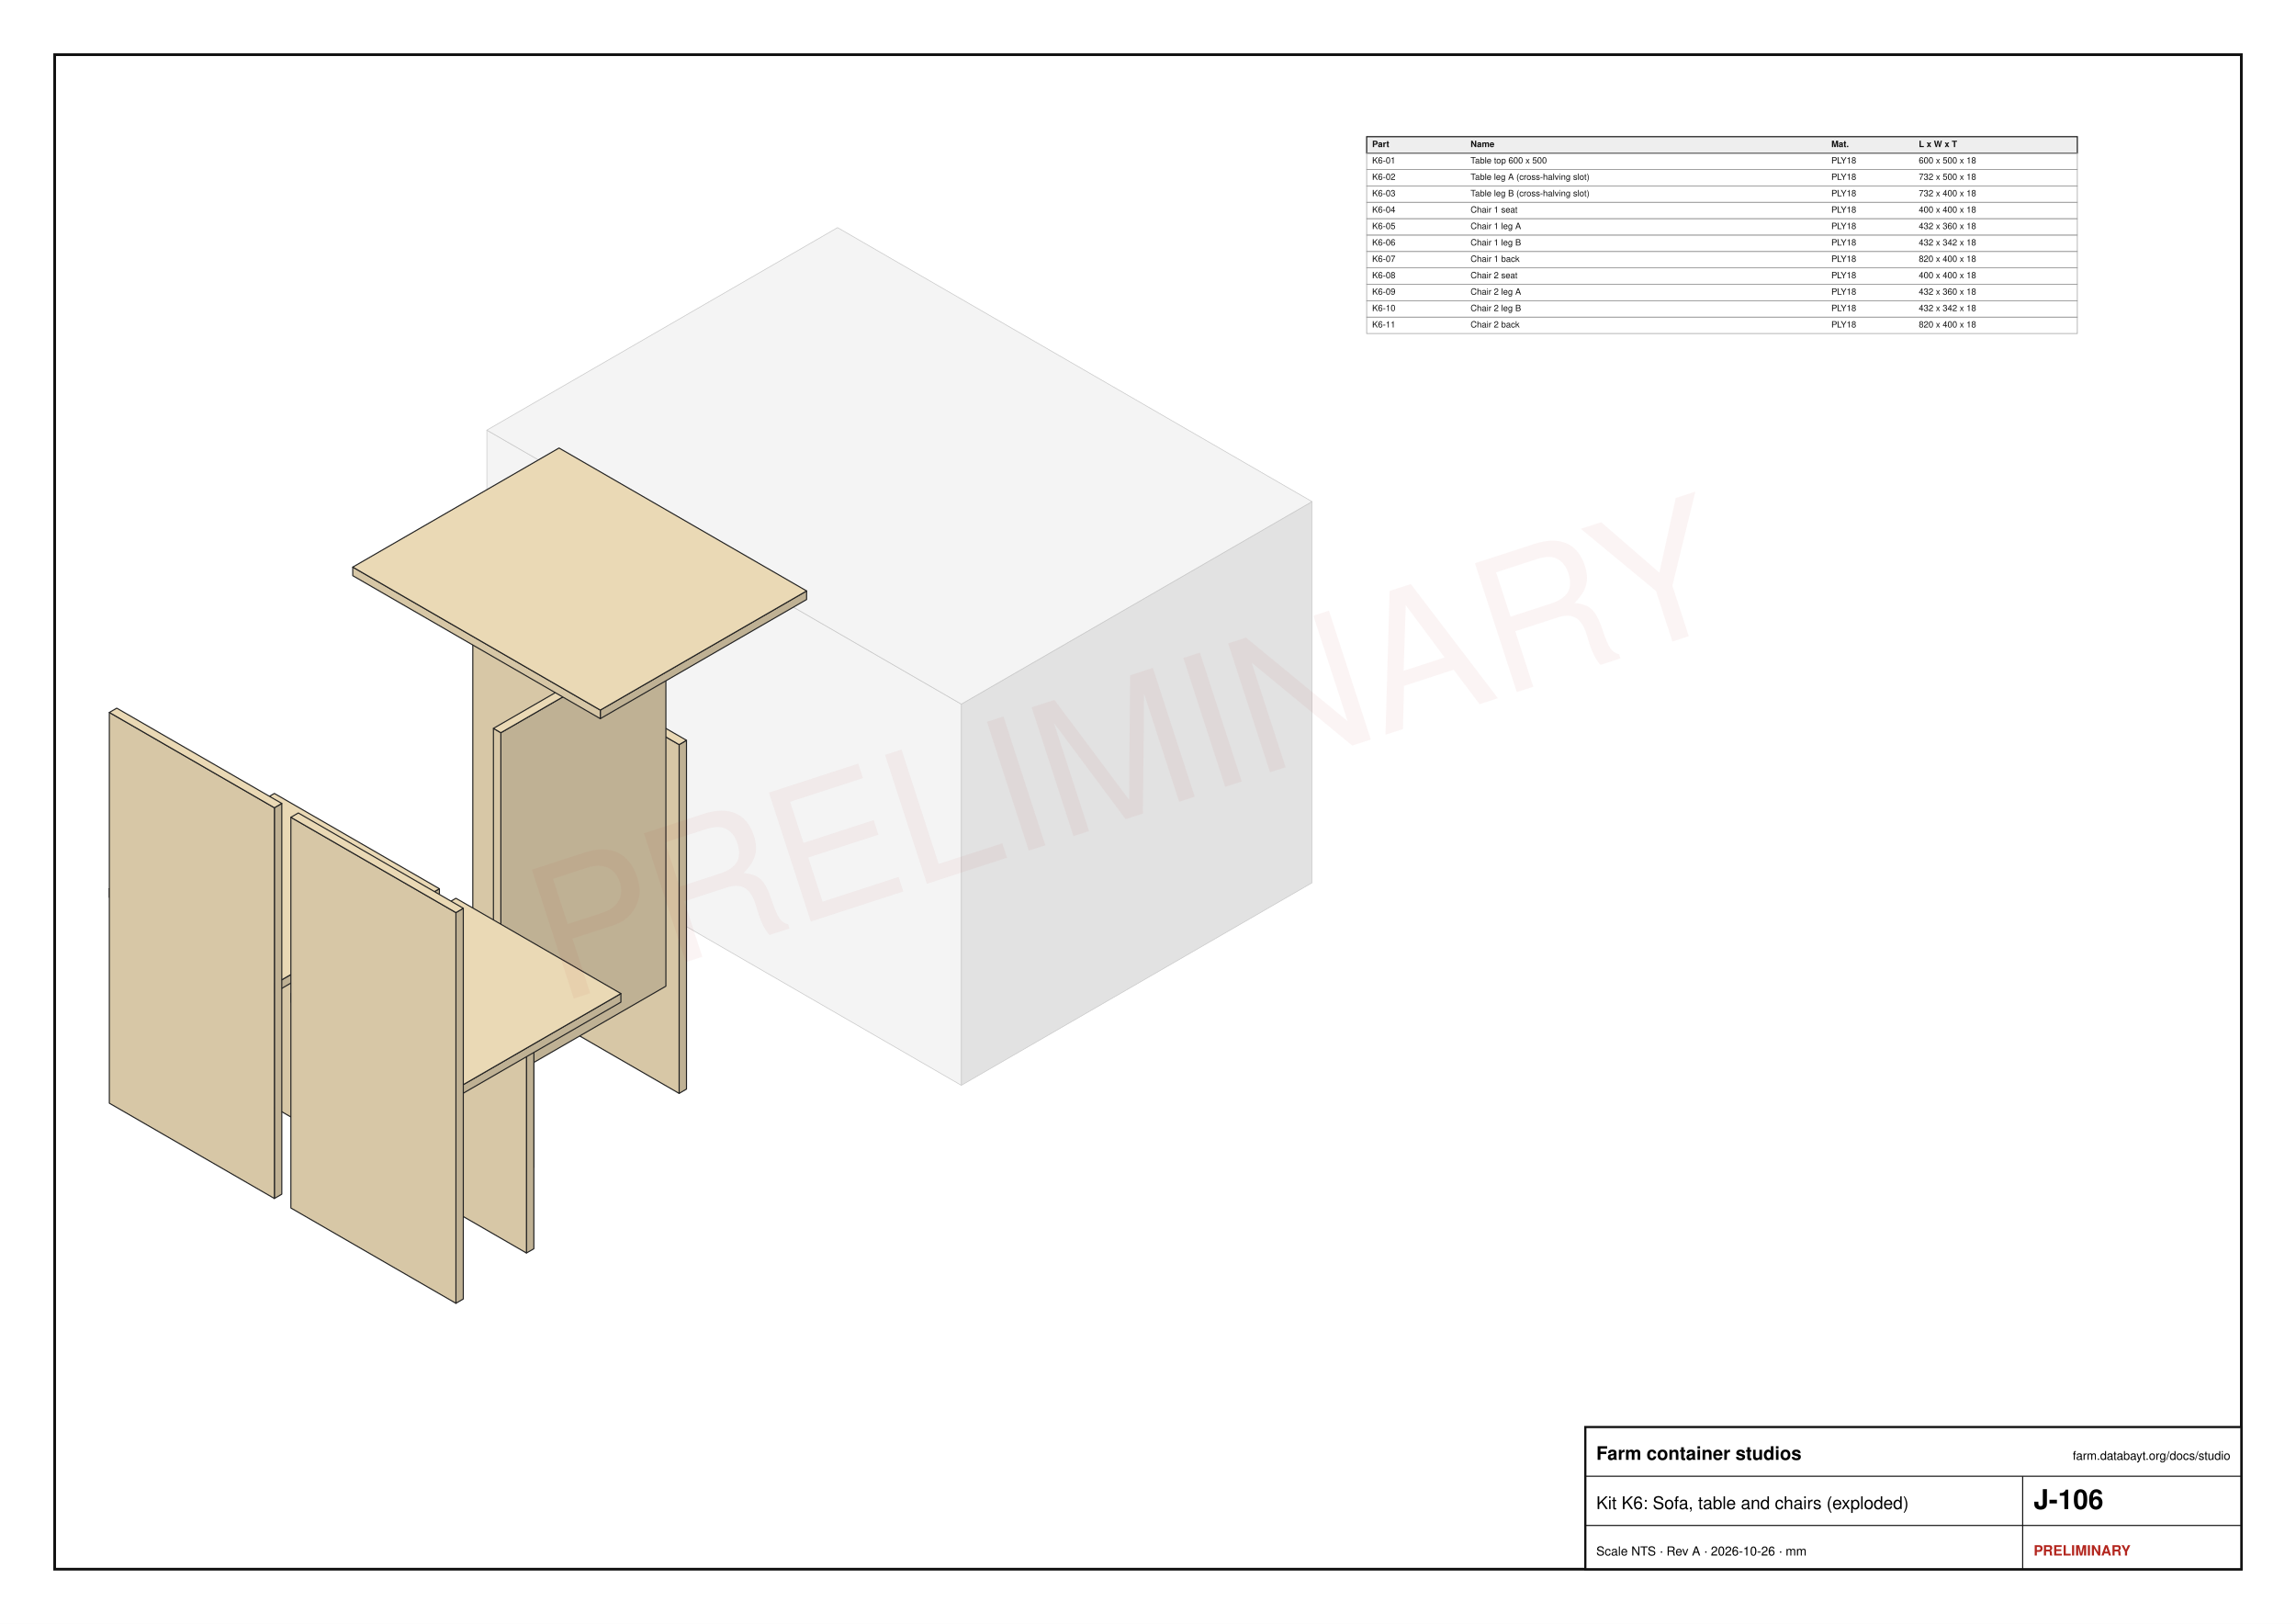
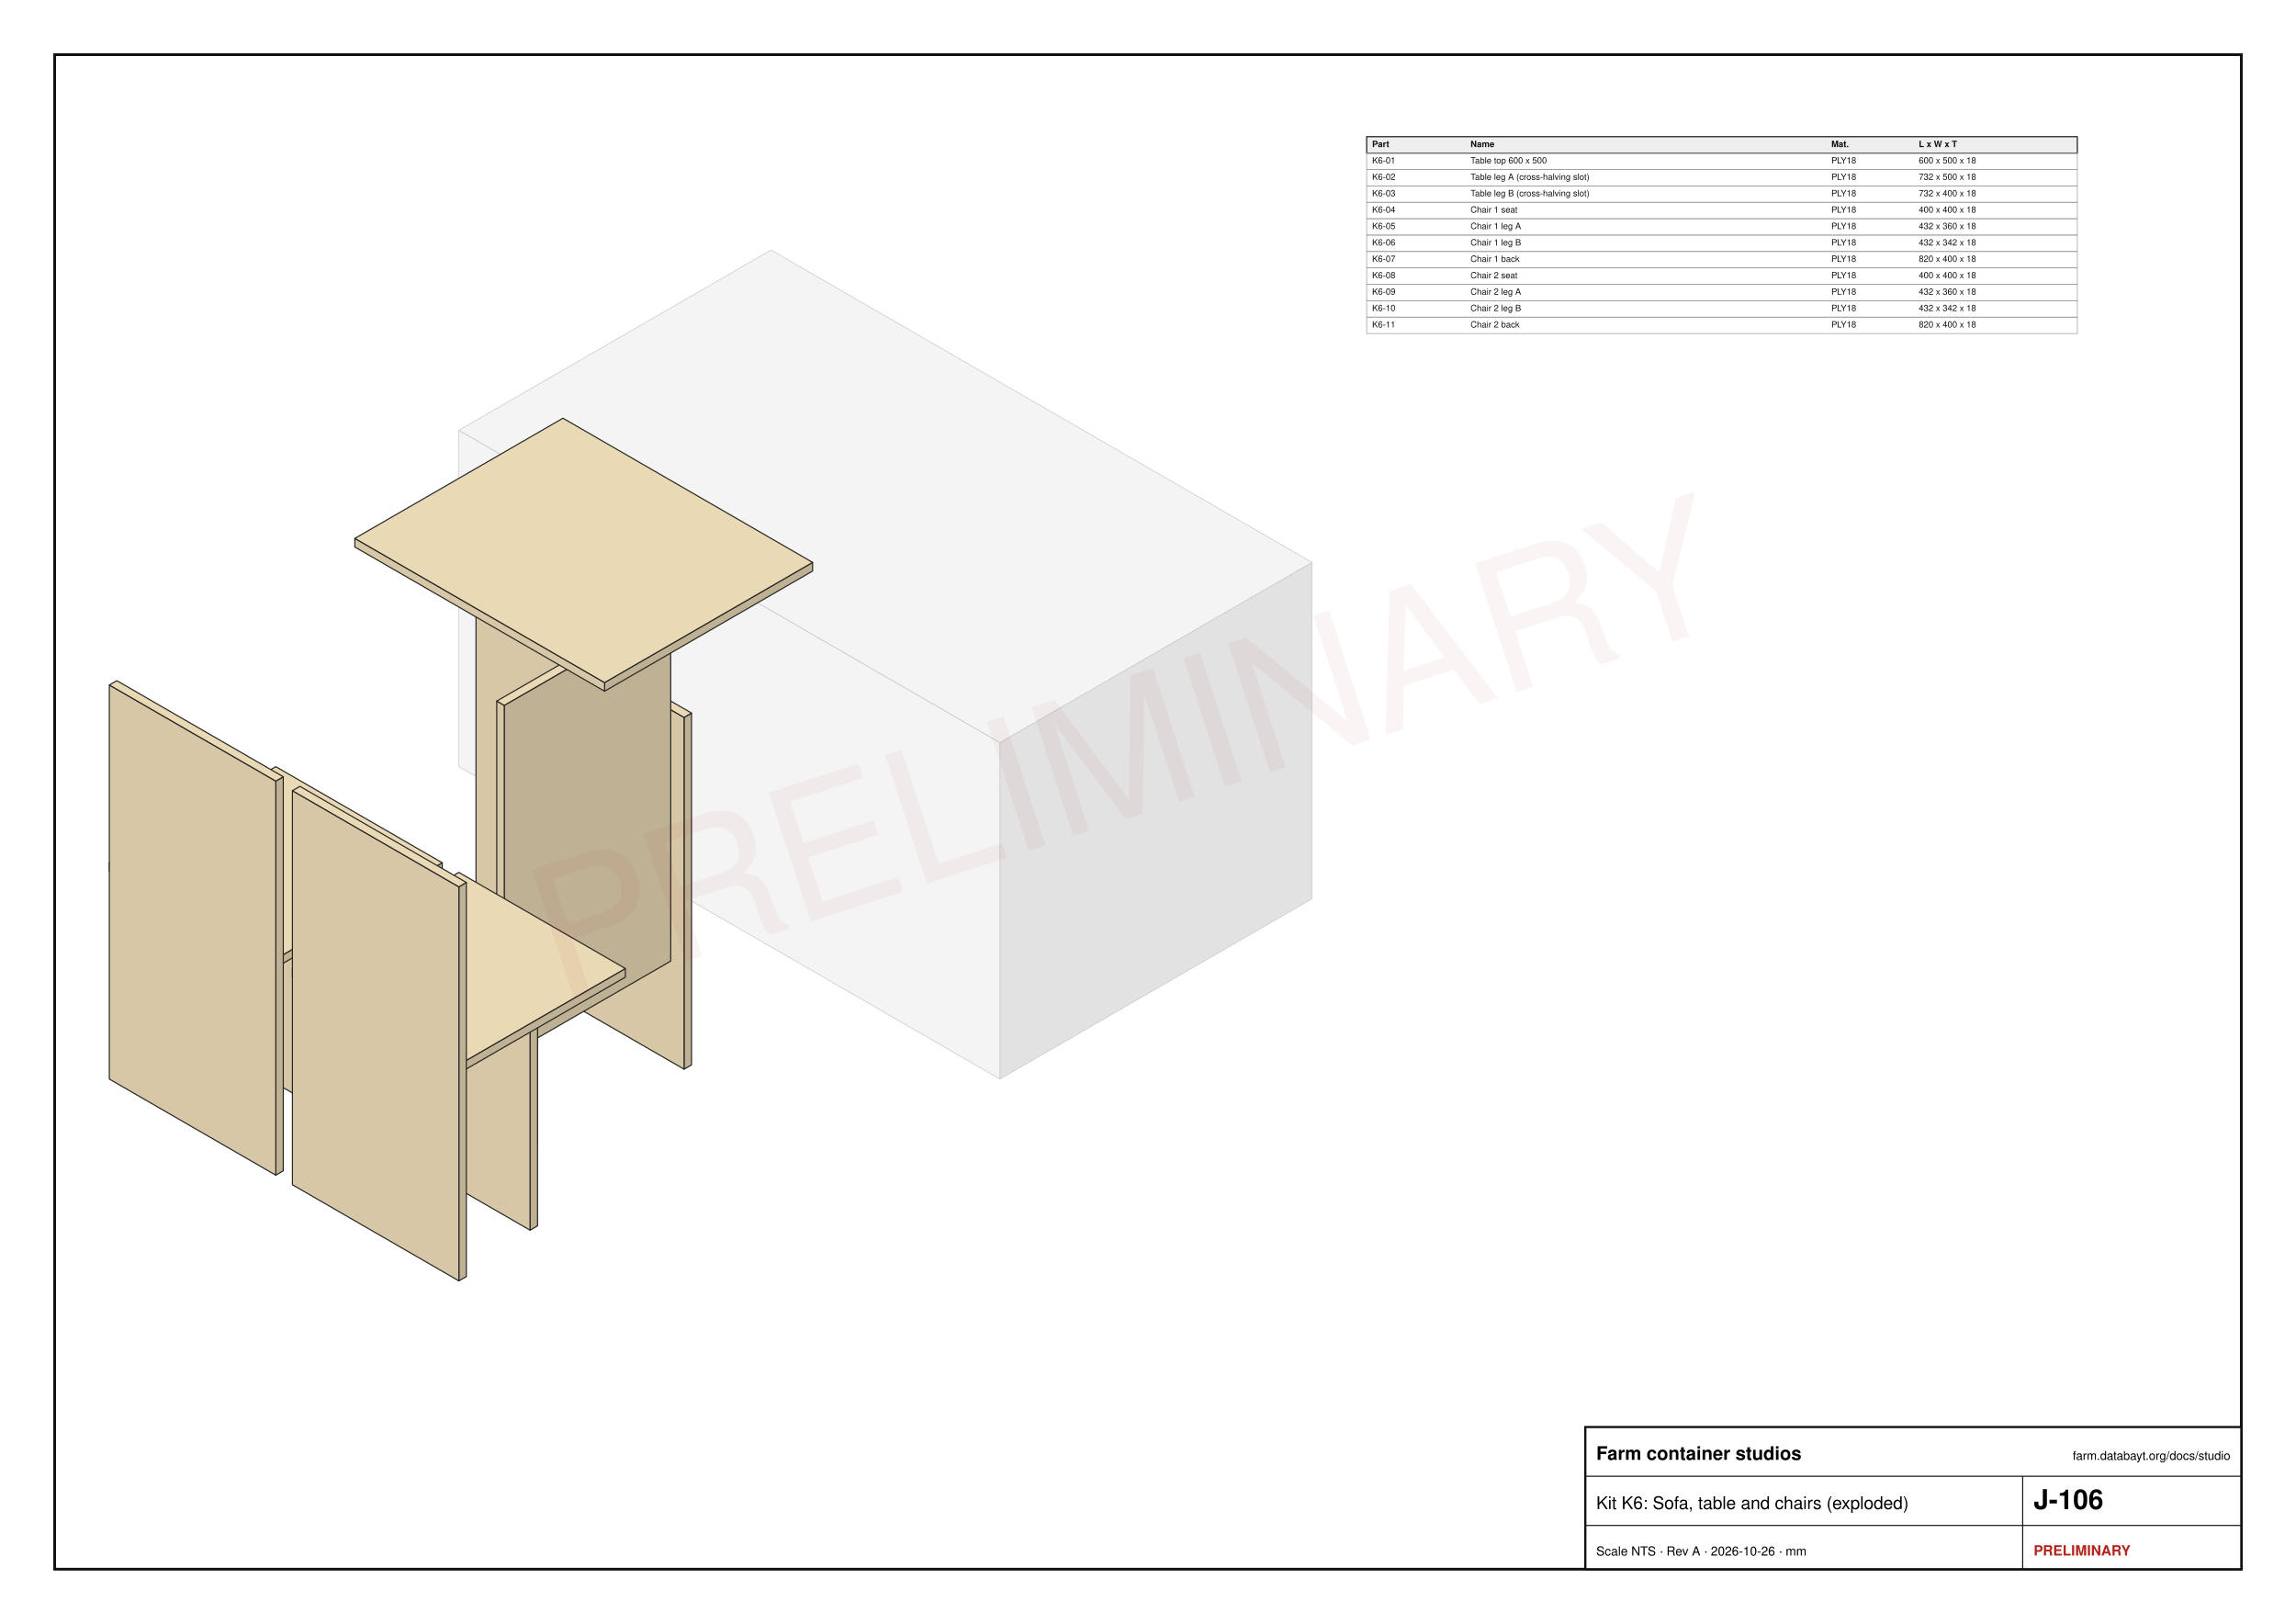
<svg xmlns="http://www.w3.org/2000/svg" width="420mm" height="297mm" viewBox="0 0 420 297" font-family="Helvetica, Arial, sans-serif">
  <rect x="0" y="0" width="420" height="297" fill="#fff" />
  <rect x="10" y="10" width="400" height="277" fill="none" stroke="#111" stroke-width="0.5" />
-   <polygon points="240,161.46 175.85,198.5 175.85,128.78 240,91.74" fill="#e2e2e2" stroke="#c8c8c8" stroke-width="0.12" stroke-linejoin="round" />
-   <polygon points="89.06,148.39 175.85,198.5 175.85,128.78 89.06,78.67" fill="#f4f4f4" stroke="#c8c8c8" stroke-width="0.12" stroke-linejoin="round" />
-   <polygon points="153.21,41.63 240,91.74 175.85,128.78 89.06,78.67" fill="#f4f4f4" stroke="#c8c8c8" stroke-width="0.12" stroke-linejoin="round" />
-   <polygon points="125.58,199.19 124.23,199.98 124.23,136.19 125.58,135.4" fill="#bfb194" stroke="#222" stroke-width="0.2" stroke-linejoin="round" />
-   <polygon points="86.49,178.19 124.23,199.98 124.23,136.19 86.49,114.4" fill="#d7c7a6" stroke="#222" stroke-width="0.2" stroke-linejoin="round" />
-   <polygon points="87.85,113.62 125.58,135.4 124.23,136.19 86.49,114.4" fill="#ead9b5" stroke="#222" stroke-width="0.2" stroke-linejoin="round" />
-   <polygon points="121.81,180.37 91.62,197.8 91.62,134.01 121.81,116.58" fill="#bfb194" stroke="#222" stroke-width="0.2" stroke-linejoin="round" />
-   <polygon points="90.26,197.02 91.62,197.8 91.62,134.01 90.26,133.22" fill="#d7c7a6" stroke="#222" stroke-width="0.2" stroke-linejoin="round" />
-   <polygon points="120.45,115.79 121.81,116.58 91.62,134.01 90.26,133.22" fill="#ead9b5" stroke="#222" stroke-width="0.2" stroke-linejoin="round" />
-   <polygon points="64.45,194.31 38.64,209.22 38.64,171.57 64.45,156.67" fill="#bfb194" stroke="#222" stroke-width="0.2" stroke-linejoin="round" />
-   <polygon points="37.28,208.43 38.64,209.22 38.64,171.57 37.28,170.78" fill="#d7c7a6" stroke="#222" stroke-width="0.2" stroke-linejoin="round" />
-   <polygon points="63.09,155.88 64.45,156.67 38.64,171.57 37.28,170.78" fill="#ead9b5" stroke="#222" stroke-width="0.2" stroke-linejoin="round" />
-   <polygon points="64.45,209.22 63.09,210 63.09,172.35 64.45,171.57" fill="#bfb194" stroke="#222" stroke-width="0.2" stroke-linejoin="round" />
-   <polygon points="35.92,194.31 63.09,210 63.09,172.35 35.92,156.67" fill="#d7c7a6" stroke="#222" stroke-width="0.2" stroke-linejoin="round" />
-   <polygon points="37.28,155.88 64.45,171.57 63.09,172.35 35.92,156.67" fill="#ead9b5" stroke="#222" stroke-width="0.2" stroke-linejoin="round" />
-   <polygon points="80.38,164.12 50.19,181.55 50.19,179.98 80.38,162.55" fill="#bfb194" stroke="#222" stroke-width="0.2" stroke-linejoin="round" />
-   <polygon points="20,164.12 50.19,181.55 50.19,179.98 20,162.55" fill="#d7c7a6" stroke="#222" stroke-width="0.2" stroke-linejoin="round" />
-   <polygon points="50.19,145.12 80.38,162.55 50.19,179.98 20,162.55" fill="#ead9b5" stroke="#222" stroke-width="0.2" stroke-linejoin="round" />
-   <polygon points="51.55,218.41 50.19,219.2 50.19,147.73 51.55,146.95" fill="#bfb194" stroke="#222" stroke-width="0.2" stroke-linejoin="round" />
-   <polygon points="20,201.77 50.19,219.2 50.19,147.73 20,130.3" fill="#d7c7a6" stroke="#222" stroke-width="0.2" stroke-linejoin="round" />
-   <polygon points="21.36,129.52 51.55,146.95 50.19,147.73 20,130.3" fill="#ead9b5" stroke="#222" stroke-width="0.2" stroke-linejoin="round" />
-   <polygon points="147.55,109.65 109.81,131.44 109.81,129.87 147.55,108.08" fill="#bfb194" stroke="#222" stroke-width="0.2" stroke-linejoin="round" />
-   <polygon points="64.53,105.29 109.81,131.44 109.81,129.87 64.53,103.72" fill="#d7c7a6" stroke="#222" stroke-width="0.2" stroke-linejoin="round" />
-   <polygon points="102.26,81.94 147.55,108.08 109.81,129.87 64.53,103.72" fill="#ead9b5" stroke="#222" stroke-width="0.2" stroke-linejoin="round" />
-   <polygon points="97.66,213.49 71.85,228.39 71.85,190.74 97.66,175.84" fill="#bfb194" stroke="#222" stroke-width="0.2" stroke-linejoin="round" />
-   <polygon points="70.49,227.6 71.85,228.39 71.85,190.74 70.49,189.96" fill="#d7c7a6" stroke="#222" stroke-width="0.2" stroke-linejoin="round" />
-   <polygon points="96.3,175.05 97.66,175.84 71.85,190.74 70.49,189.96" fill="#ead9b5" stroke="#222" stroke-width="0.2" stroke-linejoin="round" />
-   <polygon points="97.66,228.39 96.3,229.17 96.3,191.53 97.66,190.74" fill="#bfb194" stroke="#222" stroke-width="0.2" stroke-linejoin="round" />
-   <polygon points="69.13,213.49 96.3,229.17 96.3,191.53 69.13,175.84" fill="#d7c7a6" stroke="#222" stroke-width="0.2" stroke-linejoin="round" />
-   <polygon points="70.49,175.05 97.66,190.74 96.3,191.53 69.13,175.84" fill="#ead9b5" stroke="#222" stroke-width="0.2" stroke-linejoin="round" />
-   <polygon points="113.58,183.29 83.4,200.72 83.4,199.15 113.58,181.72" fill="#bfb194" stroke="#222" stroke-width="0.2" stroke-linejoin="round" />
-   <polygon points="53.21,183.29 83.4,200.72 83.4,199.15 53.21,181.72" fill="#d7c7a6" stroke="#222" stroke-width="0.2" stroke-linejoin="round" />
-   <polygon points="83.4,164.29 113.58,181.72 83.4,199.15 53.21,181.72" fill="#ead9b5" stroke="#222" stroke-width="0.2" stroke-linejoin="round" />
-   <polygon points="84.75,237.58 83.4,238.37 83.4,166.91 84.75,166.12" fill="#bfb194" stroke="#222" stroke-width="0.2" stroke-linejoin="round" />
-   <polygon points="53.21,220.94 83.4,238.37 83.4,166.91 53.21,149.48" fill="#d7c7a6" stroke="#222" stroke-width="0.2" stroke-linejoin="round" />
-   <polygon points="54.57,148.69 84.75,166.12 83.4,166.91 53.21,149.48" fill="#ead9b5" stroke="#222" stroke-width="0.2" stroke-linejoin="round" />
+   <polygon points="240,164.39 182.91,197.36 182.91,135.82 240,102.86" fill="#e2e2e2" stroke="#c8c8c8" stroke-width="0.12" stroke-linejoin="round" />
+   <polygon points="83.94,140.22 182.91,197.36 182.91,135.82 83.94,78.69" fill="#f4f4f4" stroke="#c8c8c8" stroke-width="0.12" stroke-linejoin="round" />
+   <polygon points="141.04,45.73 240,102.86 182.91,135.82 83.94,78.69" fill="#f4f4f4" stroke="#c8c8c8" stroke-width="0.12" stroke-linejoin="round" />
+   <polygon points="126.5,194.76 125.13,195.55 125.13,131.21 126.5,130.42" fill="#bfb194" stroke="#222" stroke-width="0.2" stroke-linejoin="round" />
+   <polygon points="87.07,173.58 125.13,195.55 125.13,131.21 87.07,109.23" fill="#d7c7a6" stroke="#222" stroke-width="0.2" stroke-linejoin="round" />
+   <polygon points="88.44,108.44 126.5,130.42 125.13,131.21 87.07,109.23" fill="#ead9b5" stroke="#222" stroke-width="0.2" stroke-linejoin="round" />
+   <polygon points="122.69,175.78 92.24,193.36 92.24,129.01 122.69,111.43" fill="#bfb194" stroke="#222" stroke-width="0.2" stroke-linejoin="round" />
+   <polygon points="90.87,192.56 92.24,193.36 92.24,129.01 90.87,128.22" fill="#d7c7a6" stroke="#222" stroke-width="0.2" stroke-linejoin="round" />
+   <polygon points="121.32,110.64 122.69,111.43 92.24,129.01 90.87,128.22" fill="#ead9b5" stroke="#222" stroke-width="0.2" stroke-linejoin="round" />
+   <polygon points="64.84,189.84 38.8,204.87 38.8,166.9 64.84,151.87" fill="#bfb194" stroke="#222" stroke-width="0.2" stroke-linejoin="round" />
+   <polygon points="37.43,204.08 38.8,204.87 38.8,166.9 37.43,166.11" fill="#d7c7a6" stroke="#222" stroke-width="0.2" stroke-linejoin="round" />
+   <polygon points="63.47,151.08 64.84,151.87 38.8,166.9 37.43,166.11" fill="#ead9b5" stroke="#222" stroke-width="0.2" stroke-linejoin="round" />
+   <polygon points="64.84,204.87 63.47,205.66 63.47,167.69 64.84,166.9" fill="#bfb194" stroke="#222" stroke-width="0.2" stroke-linejoin="round" />
+   <polygon points="36.06,189.84 63.47,205.66 63.47,167.69 36.06,151.87" fill="#d7c7a6" stroke="#222" stroke-width="0.2" stroke-linejoin="round" />
+   <polygon points="37.43,151.08 64.84,166.9 63.47,167.69 36.06,151.87" fill="#ead9b5" stroke="#222" stroke-width="0.2" stroke-linejoin="round" />
+   <polygon points="80.9,159.38 50.45,176.96 50.45,175.38 80.9,157.8" fill="#bfb194" stroke="#222" stroke-width="0.2" stroke-linejoin="round" />
+   <polygon points="20,159.38 50.45,176.96 50.45,175.38 20,157.8" fill="#d7c7a6" stroke="#222" stroke-width="0.2" stroke-linejoin="round" />
+   <polygon points="50.45,140.22 80.9,157.8 50.45,175.38 20,157.8" fill="#ead9b5" stroke="#222" stroke-width="0.2" stroke-linejoin="round" />
+   <polygon points="51.82,214.14 50.45,214.94 50.45,142.86 51.82,142.07" fill="#bfb194" stroke="#222" stroke-width="0.2" stroke-linejoin="round" />
+   <polygon points="20,197.36 50.45,214.94 50.45,142.86 20,125.28" fill="#d7c7a6" stroke="#222" stroke-width="0.2" stroke-linejoin="round" />
+   <polygon points="21.37,124.49 51.82,142.07 50.45,142.86 20,125.28" fill="#ead9b5" stroke="#222" stroke-width="0.2" stroke-linejoin="round" />
+   <polygon points="148.65,104.44 110.59,126.42 110.59,124.84 148.65,102.86" fill="#bfb194" stroke="#222" stroke-width="0.2" stroke-linejoin="round" />
+   <polygon points="64.91,100.05 110.59,126.42 110.59,124.84 64.91,98.47" fill="#d7c7a6" stroke="#222" stroke-width="0.2" stroke-linejoin="round" />
+   <polygon points="102.98,76.49 148.65,102.86 110.59,124.84 64.91,98.47" fill="#ead9b5" stroke="#222" stroke-width="0.2" stroke-linejoin="round" />
+   <polygon points="98.33,209.18 72.3,224.21 72.3,186.24 98.33,171.2" fill="#bfb194" stroke="#222" stroke-width="0.2" stroke-linejoin="round" />
+   <polygon points="70.93,223.42 72.3,224.21 72.3,186.24 70.93,185.44" fill="#d7c7a6" stroke="#222" stroke-width="0.2" stroke-linejoin="round" />
+   <polygon points="96.96,170.41 98.33,171.2 72.3,186.24 70.93,185.44" fill="#ead9b5" stroke="#222" stroke-width="0.2" stroke-linejoin="round" />
+   <polygon points="98.33,224.21 96.96,225 96.96,187.03 98.33,186.24" fill="#bfb194" stroke="#222" stroke-width="0.2" stroke-linejoin="round" />
+   <polygon points="69.56,209.18 96.96,225 96.96,187.03 69.56,171.2" fill="#d7c7a6" stroke="#222" stroke-width="0.2" stroke-linejoin="round" />
+   <polygon points="70.93,170.41 98.33,186.24 96.96,187.03 69.56,171.2" fill="#ead9b5" stroke="#222" stroke-width="0.2" stroke-linejoin="round" />
+   <polygon points="114.39,178.72 83.94,196.3 83.94,194.72 114.39,177.14" fill="#bfb194" stroke="#222" stroke-width="0.2" stroke-linejoin="round" />
+   <polygon points="53.49,178.72 83.94,196.3 83.94,194.72 53.49,177.14" fill="#d7c7a6" stroke="#222" stroke-width="0.2" stroke-linejoin="round" />
+   <polygon points="83.94,159.56 114.39,177.14 83.94,194.72 53.49,177.14" fill="#ead9b5" stroke="#222" stroke-width="0.2" stroke-linejoin="round" />
+   <polygon points="85.31,233.48 83.94,234.27 83.94,162.2 85.31,161.4" fill="#bfb194" stroke="#222" stroke-width="0.2" stroke-linejoin="round" />
+   <polygon points="53.49,216.69 83.94,234.27 83.94,162.2 53.49,144.61" fill="#d7c7a6" stroke="#222" stroke-width="0.2" stroke-linejoin="round" />
+   <polygon points="54.87,143.82 85.31,161.4 83.94,162.2 53.49,144.61" fill="#ead9b5" stroke="#222" stroke-width="0.2" stroke-linejoin="round" />
  <rect x="250" y="25" width="130" height="3" fill="#eee" stroke="#111" stroke-width="0.2" />
  <text x="251" y="26.9" font-size="1.6" text-anchor="start" font-weight="bold" fill="#111">Part</text>
  <text x="269" y="26.9" font-size="1.6" text-anchor="start" font-weight="bold" fill="#111">Name</text>
  <text x="335" y="26.9" font-size="1.6" text-anchor="start" font-weight="bold" fill="#111">Mat.</text>
  <text x="351" y="26.9" font-size="1.6" text-anchor="start" font-weight="bold" fill="#111">L x W x T</text>
  <rect x="250" y="28" width="130" height="3" fill="none" stroke="#999" stroke-width="0.12" />
  <text x="251" y="29.9" font-size="1.6" text-anchor="start" font-weight="normal" fill="#111">K6-01</text>
  <text x="269" y="29.9" font-size="1.6" text-anchor="start" font-weight="normal" fill="#111">Table top 600 x 500</text>
  <text x="335" y="29.9" font-size="1.6" text-anchor="start" font-weight="normal" fill="#111">PLY18</text>
  <text x="351" y="29.9" font-size="1.6" text-anchor="start" font-weight="normal" fill="#111">600 x 500 x 18</text>
  <rect x="250" y="31" width="130" height="3" fill="none" stroke="#999" stroke-width="0.12" />
  <text x="251" y="32.9" font-size="1.6" text-anchor="start" font-weight="normal" fill="#111">K6-02</text>
  <text x="269" y="32.9" font-size="1.6" text-anchor="start" font-weight="normal" fill="#111">Table leg A (cross-halving slot)</text>
  <text x="335" y="32.9" font-size="1.6" text-anchor="start" font-weight="normal" fill="#111">PLY18</text>
  <text x="351" y="32.9" font-size="1.6" text-anchor="start" font-weight="normal" fill="#111">732 x 500 x 18</text>
  <rect x="250" y="34" width="130" height="3" fill="none" stroke="#999" stroke-width="0.12" />
  <text x="251" y="35.9" font-size="1.6" text-anchor="start" font-weight="normal" fill="#111">K6-03</text>
  <text x="269" y="35.9" font-size="1.6" text-anchor="start" font-weight="normal" fill="#111">Table leg B (cross-halving slot)</text>
  <text x="335" y="35.9" font-size="1.6" text-anchor="start" font-weight="normal" fill="#111">PLY18</text>
  <text x="351" y="35.9" font-size="1.6" text-anchor="start" font-weight="normal" fill="#111">732 x 400 x 18</text>
  <rect x="250" y="37" width="130" height="3" fill="none" stroke="#999" stroke-width="0.12" />
  <text x="251" y="38.9" font-size="1.6" text-anchor="start" font-weight="normal" fill="#111">K6-04</text>
  <text x="269" y="38.9" font-size="1.6" text-anchor="start" font-weight="normal" fill="#111">Chair 1 seat</text>
  <text x="335" y="38.9" font-size="1.6" text-anchor="start" font-weight="normal" fill="#111">PLY18</text>
  <text x="351" y="38.9" font-size="1.6" text-anchor="start" font-weight="normal" fill="#111">400 x 400 x 18</text>
  <rect x="250" y="40" width="130" height="3" fill="none" stroke="#999" stroke-width="0.12" />
  <text x="251" y="41.9" font-size="1.6" text-anchor="start" font-weight="normal" fill="#111">K6-05</text>
  <text x="269" y="41.9" font-size="1.6" text-anchor="start" font-weight="normal" fill="#111">Chair 1 leg A</text>
  <text x="335" y="41.9" font-size="1.6" text-anchor="start" font-weight="normal" fill="#111">PLY18</text>
  <text x="351" y="41.9" font-size="1.6" text-anchor="start" font-weight="normal" fill="#111">432 x 360 x 18</text>
  <rect x="250" y="43" width="130" height="3" fill="none" stroke="#999" stroke-width="0.12" />
  <text x="251" y="44.9" font-size="1.6" text-anchor="start" font-weight="normal" fill="#111">K6-06</text>
  <text x="269" y="44.9" font-size="1.6" text-anchor="start" font-weight="normal" fill="#111">Chair 1 leg B</text>
  <text x="335" y="44.9" font-size="1.6" text-anchor="start" font-weight="normal" fill="#111">PLY18</text>
  <text x="351" y="44.9" font-size="1.6" text-anchor="start" font-weight="normal" fill="#111">432 x 342 x 18</text>
  <rect x="250" y="46" width="130" height="3" fill="none" stroke="#999" stroke-width="0.12" />
  <text x="251" y="47.9" font-size="1.6" text-anchor="start" font-weight="normal" fill="#111">K6-07</text>
  <text x="269" y="47.9" font-size="1.6" text-anchor="start" font-weight="normal" fill="#111">Chair 1 back</text>
  <text x="335" y="47.9" font-size="1.6" text-anchor="start" font-weight="normal" fill="#111">PLY18</text>
  <text x="351" y="47.9" font-size="1.6" text-anchor="start" font-weight="normal" fill="#111">820 x 400 x 18</text>
  <rect x="250" y="49" width="130" height="3" fill="none" stroke="#999" stroke-width="0.12" />
  <text x="251" y="50.9" font-size="1.6" text-anchor="start" font-weight="normal" fill="#111">K6-08</text>
  <text x="269" y="50.9" font-size="1.6" text-anchor="start" font-weight="normal" fill="#111">Chair 2 seat</text>
  <text x="335" y="50.9" font-size="1.6" text-anchor="start" font-weight="normal" fill="#111">PLY18</text>
  <text x="351" y="50.9" font-size="1.6" text-anchor="start" font-weight="normal" fill="#111">400 x 400 x 18</text>
  <rect x="250" y="52" width="130" height="3" fill="none" stroke="#999" stroke-width="0.12" />
  <text x="251" y="53.9" font-size="1.6" text-anchor="start" font-weight="normal" fill="#111">K6-09</text>
  <text x="269" y="53.9" font-size="1.6" text-anchor="start" font-weight="normal" fill="#111">Chair 2 leg A</text>
  <text x="335" y="53.9" font-size="1.6" text-anchor="start" font-weight="normal" fill="#111">PLY18</text>
  <text x="351" y="53.9" font-size="1.6" text-anchor="start" font-weight="normal" fill="#111">432 x 360 x 18</text>
  <rect x="250" y="55" width="130" height="3" fill="none" stroke="#999" stroke-width="0.12" />
  <text x="251" y="56.9" font-size="1.6" text-anchor="start" font-weight="normal" fill="#111">K6-10</text>
  <text x="269" y="56.9" font-size="1.6" text-anchor="start" font-weight="normal" fill="#111">Chair 2 leg B</text>
  <text x="335" y="56.9" font-size="1.6" text-anchor="start" font-weight="normal" fill="#111">PLY18</text>
  <text x="351" y="56.9" font-size="1.6" text-anchor="start" font-weight="normal" fill="#111">432 x 342 x 18</text>
  <rect x="250" y="58" width="130" height="3" fill="none" stroke="#999" stroke-width="0.12" />
  <text x="251" y="59.9" font-size="1.6" text-anchor="start" font-weight="normal" fill="#111">K6-11</text>
  <text x="269" y="59.9" font-size="1.6" text-anchor="start" font-weight="normal" fill="#111">Chair 2 back</text>
  <text x="335" y="59.9" font-size="1.6" text-anchor="start" font-weight="normal" fill="#111">PLY18</text>
  <text x="351" y="59.9" font-size="1.6" text-anchor="start" font-weight="normal" fill="#111">820 x 400 x 18</text>
  <rect x="290" y="261" width="120" height="26" fill="#fff" stroke="#111" stroke-width="0.4" />
  <line x1="290" y1="270" x2="410" y2="270" stroke="#111" stroke-width="0.2" />
  <line x1="290" y1="279" x2="410" y2="279" stroke="#111" stroke-width="0.2" />
  <line x1="370" y1="270" x2="370" y2="287" stroke="#111" stroke-width="0.2" />
  <text x="292" y="267" font-size="3.4" font-weight="bold">Farm container studios</text>
  <text x="408" y="267" font-size="2.2" text-anchor="end">farm.databayt.org/docs/studio</text>
  <text x="292" y="276" font-size="3.2">Kit K6: Sofa, table and chairs (exploded)</text>
  <text x="372" y="276" font-size="5" font-weight="bold">J-106</text>
  <text x="292" y="284.5" font-size="2.3">Scale NTS · Rev A · 2026-10-26 · mm</text>
  <text x="372" y="284.5" font-size="2.6" font-weight="bold" fill="#b3261e">PRELIMINARY</text>
  <text x="210.0" y="148.5" font-size="34" fill="#b3261e" fill-opacity="0.05" text-anchor="middle" transform="rotate(-18 210.0 148.5)">PRELIMINARY</text>
</svg>
